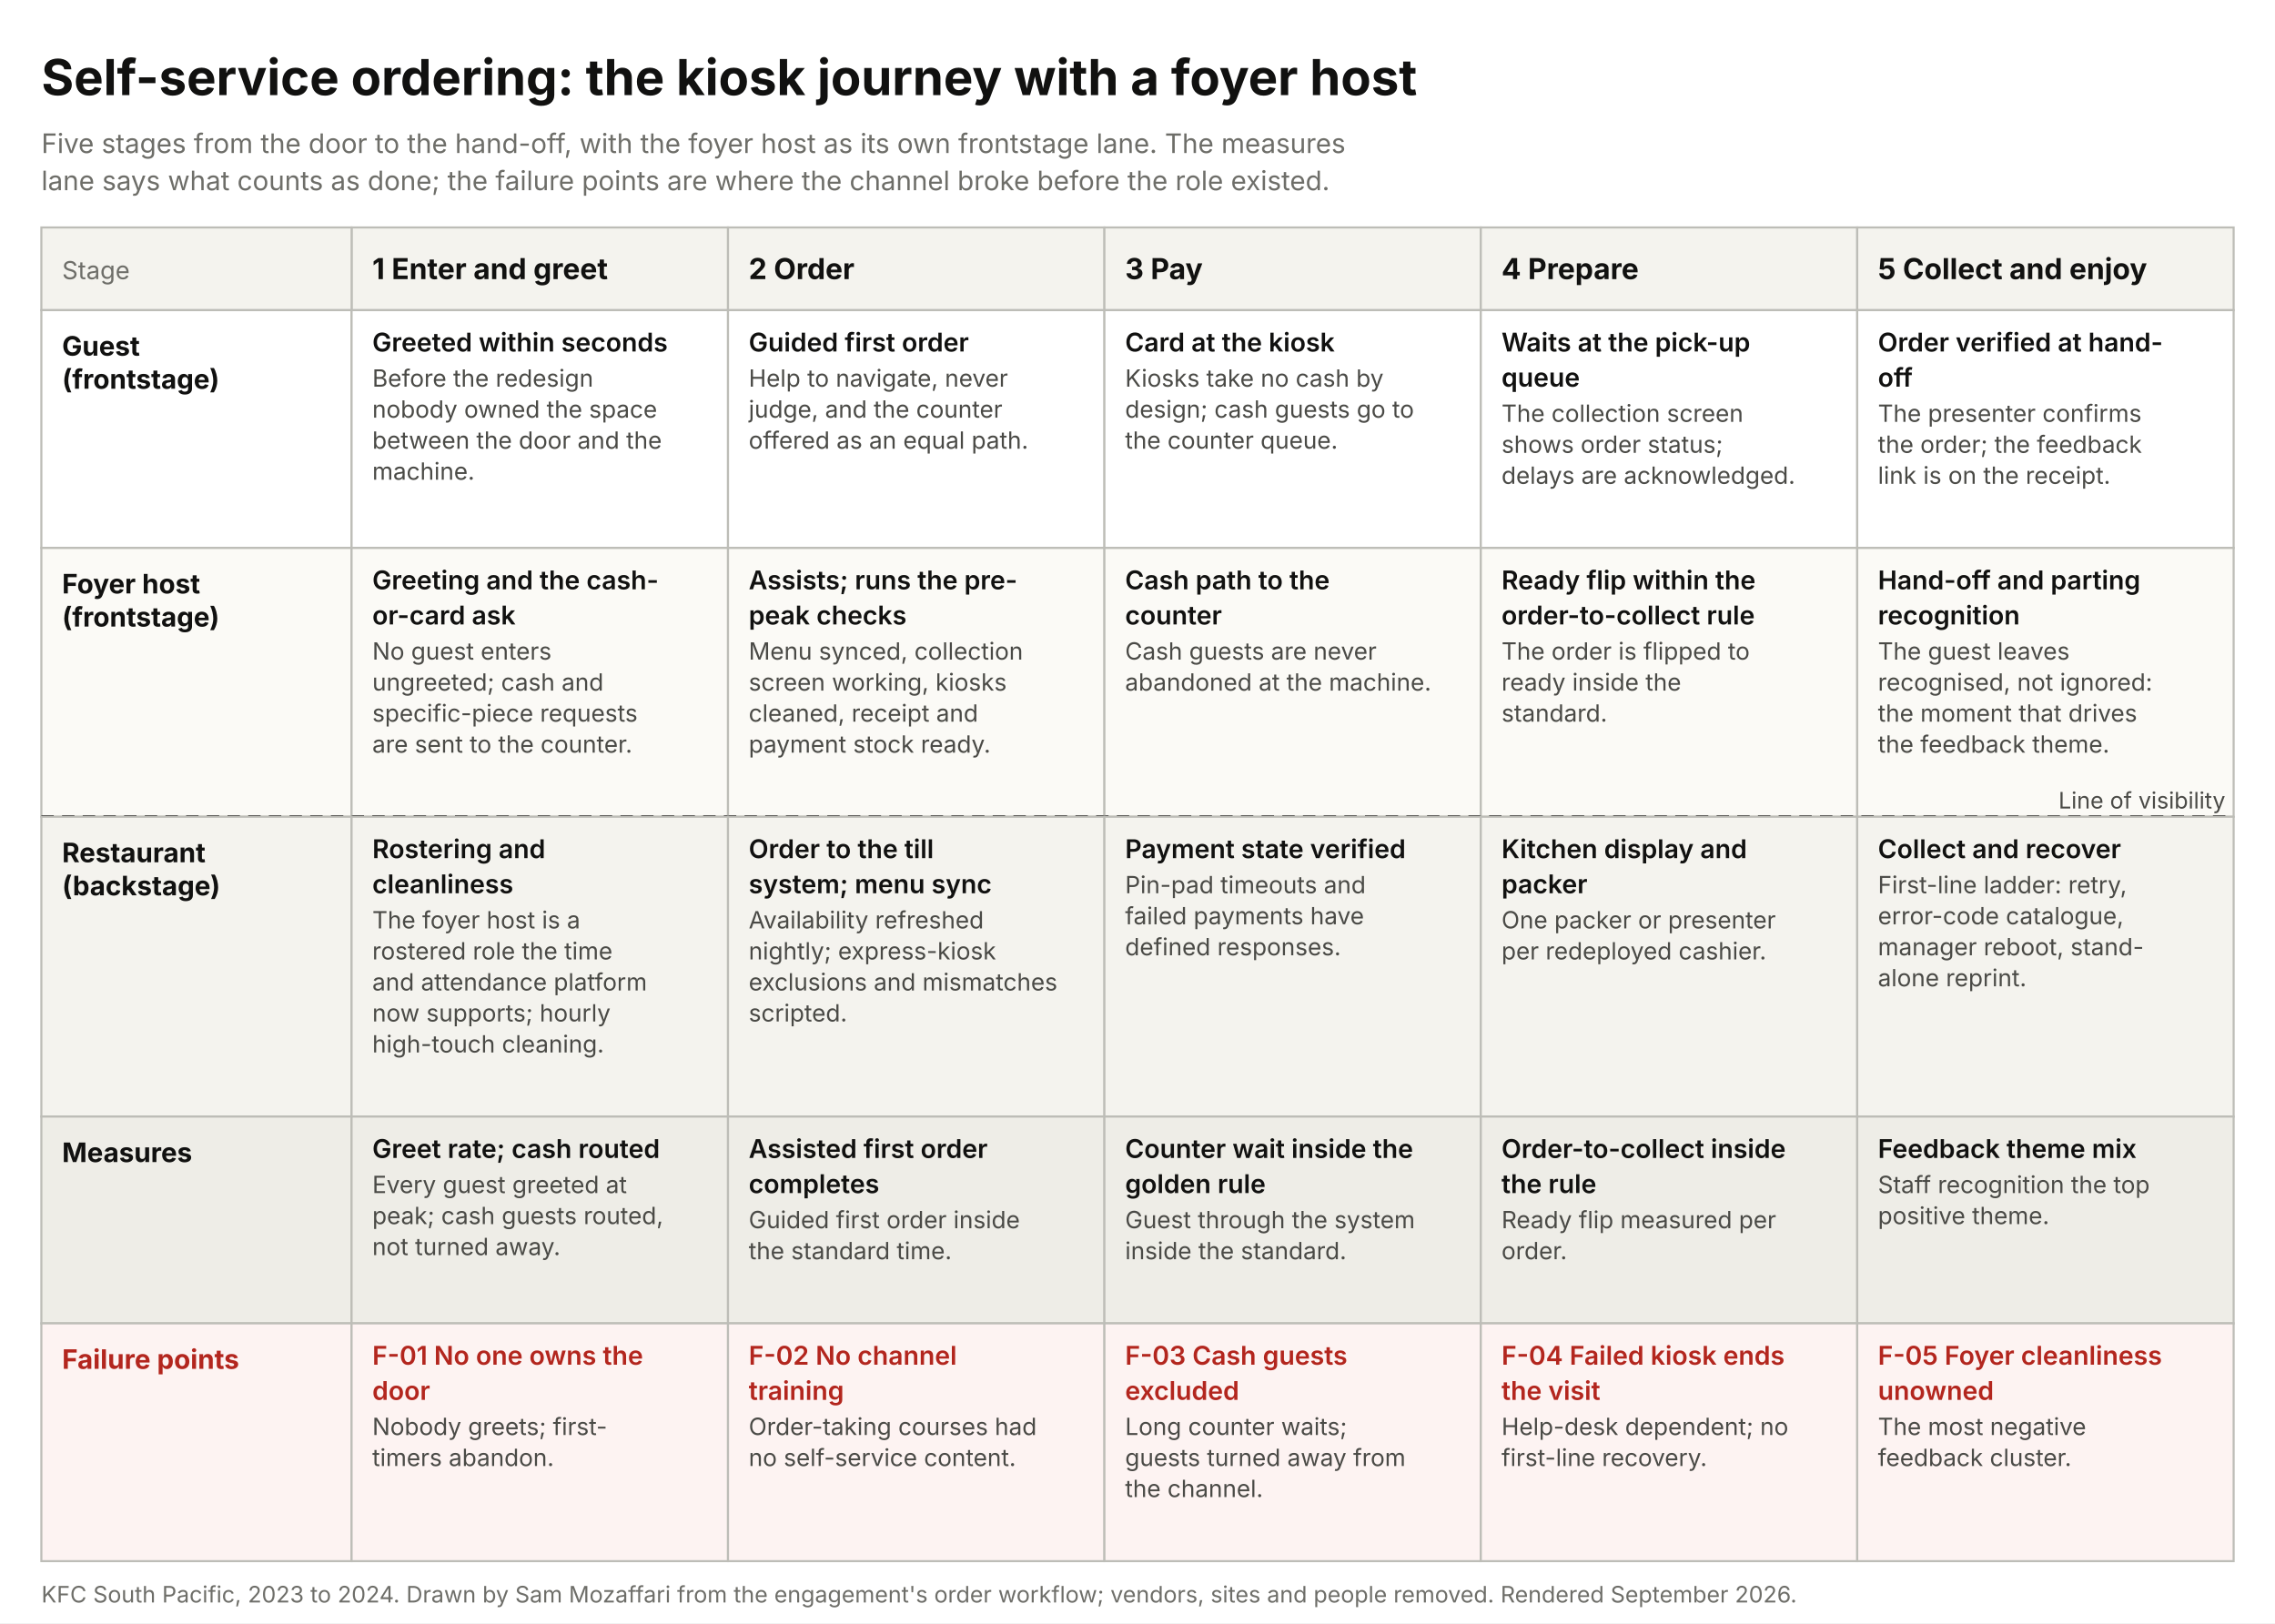
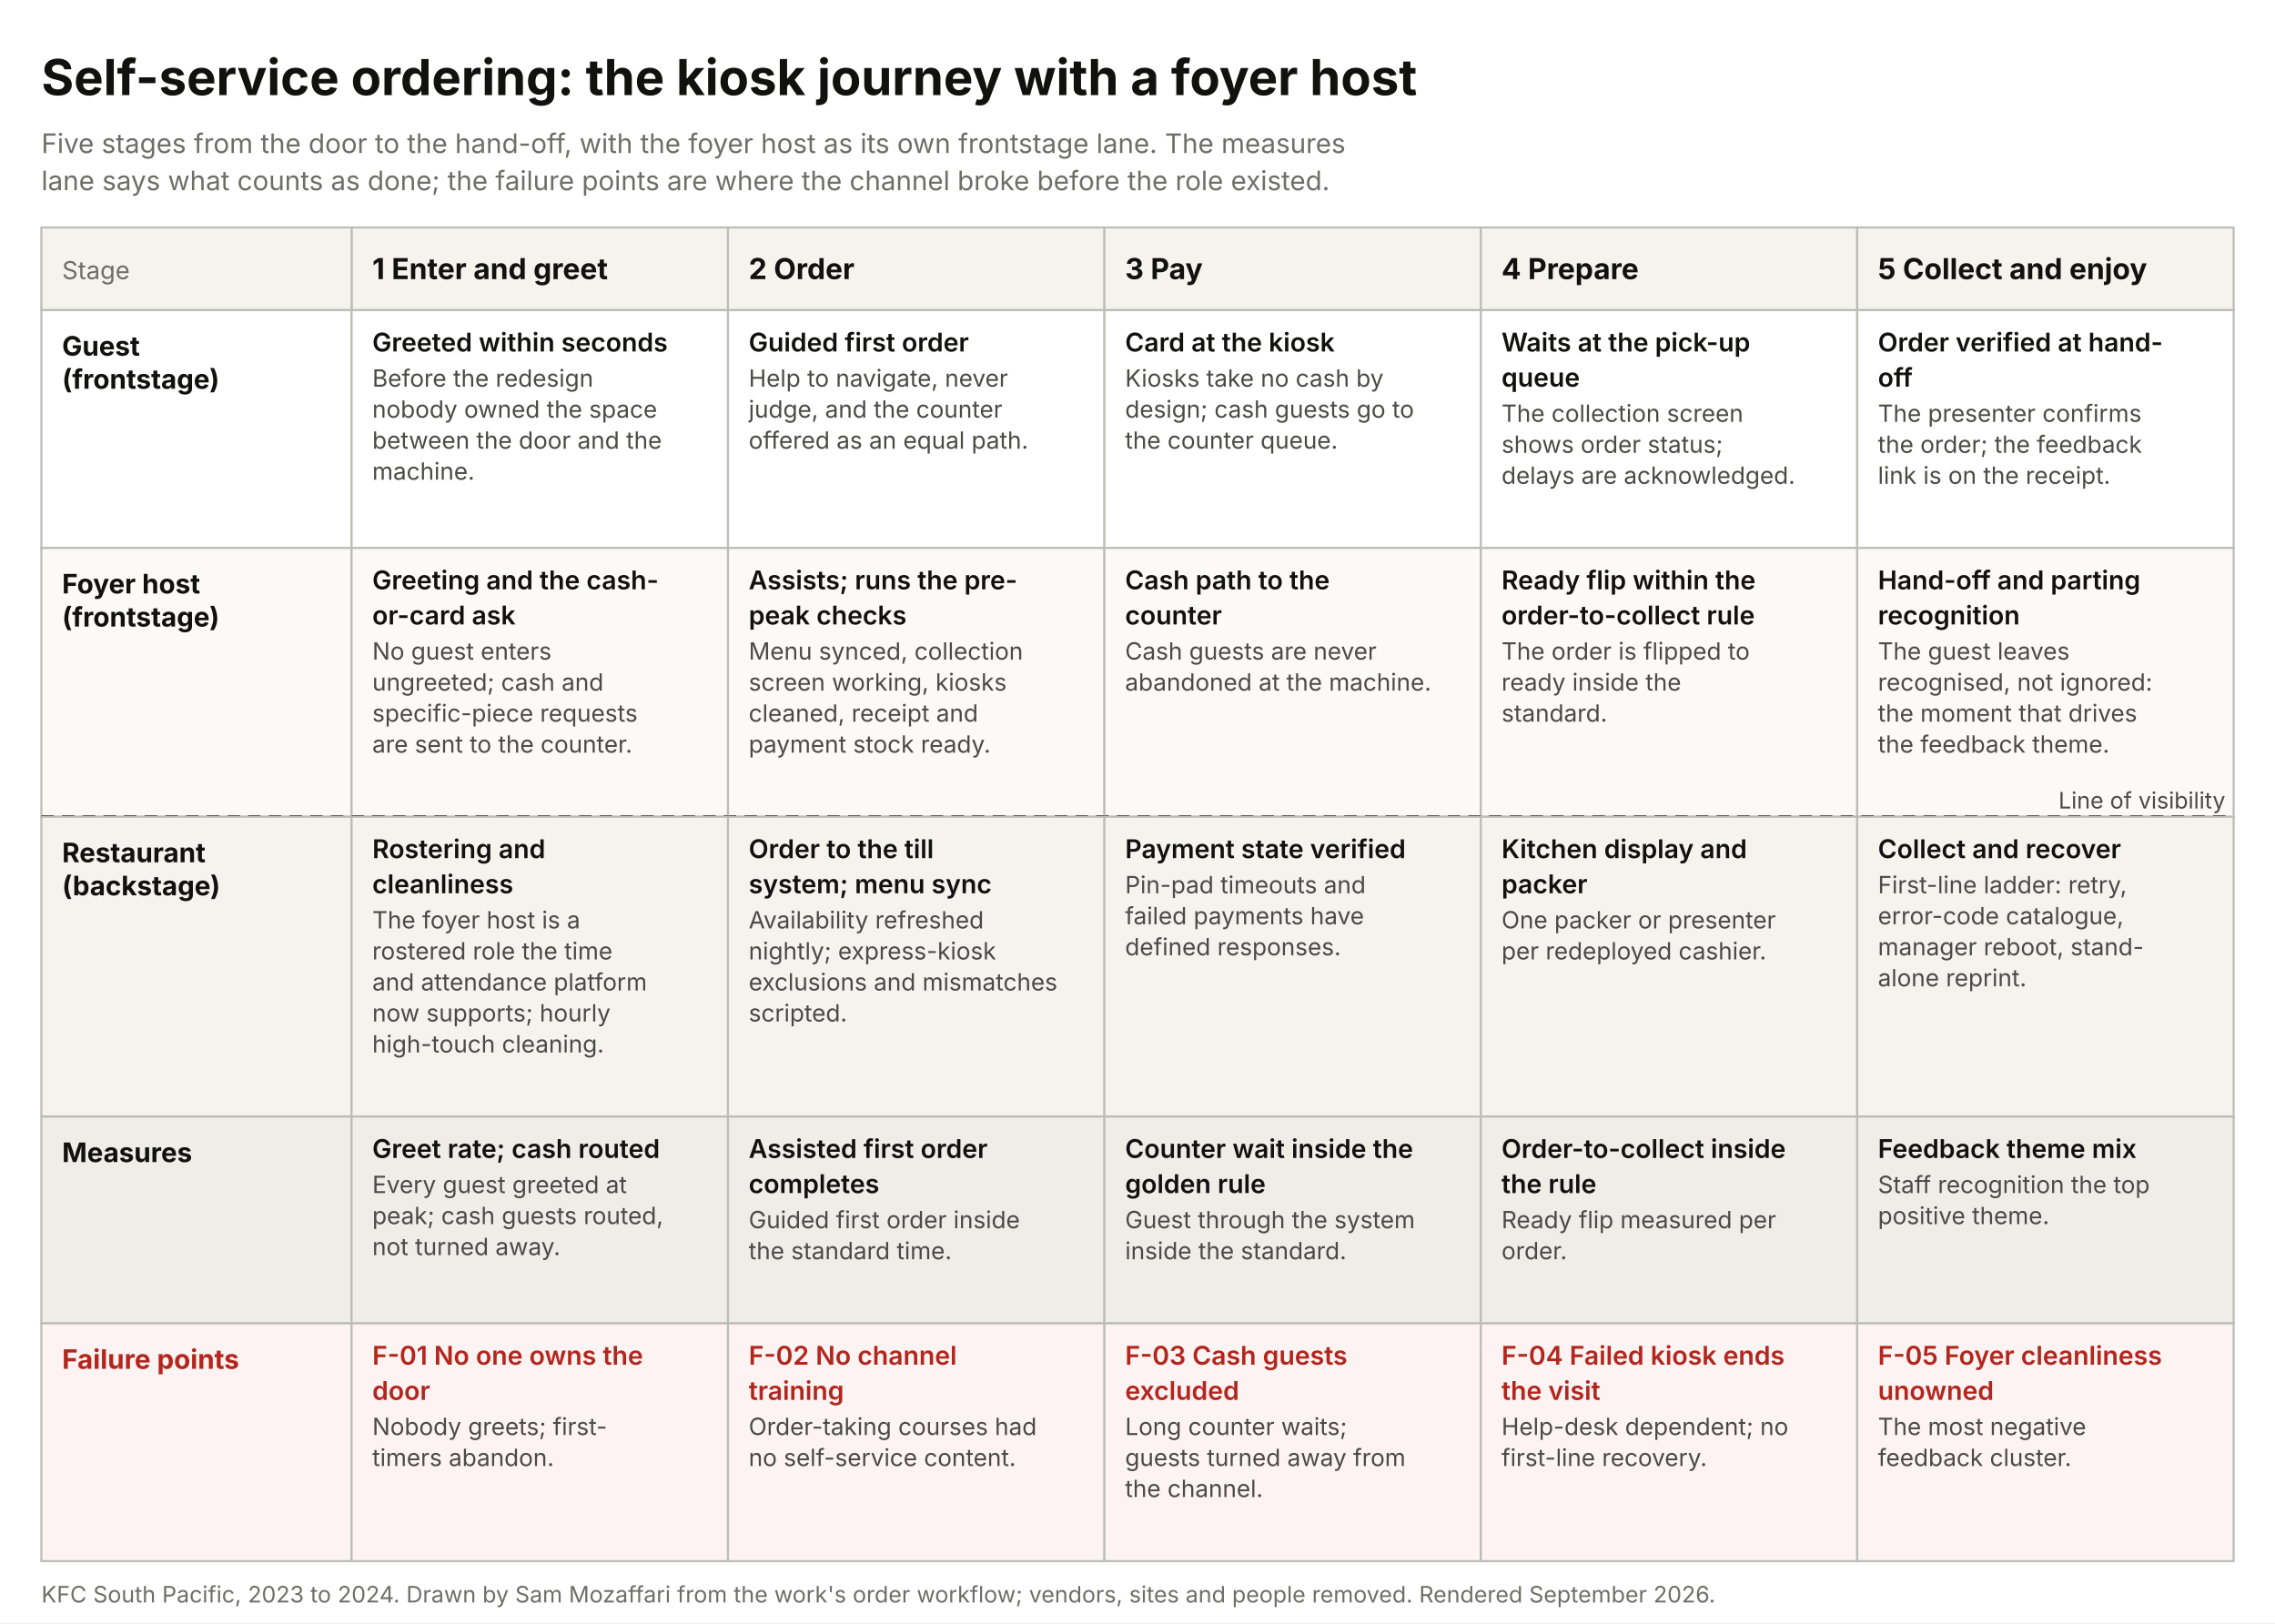
<svg xmlns="http://www.w3.org/2000/svg" width="1100" height="785" viewBox="0 0 1100 785" role="img" aria-label="Self-service ordering: the kiosk journey with a foyer host">
  <rect width="1100" height="785" fill="#fff" />
  <text x="20" y="46" font-family="Inter, Helvetica, Arial, sans-serif" font-size="24" font-weight="700" fill="#111110">Self-service ordering: the kiosk journey with a foyer host</text>
  <text x="20" y="74" font-family="Inter, Helvetica, Arial, sans-serif" font-size="13" fill="#6e6e69">Five stages from the door to the hand-off, with the foyer host as its own frontstage lane. The measures</text>
  <text x="20" y="92" font-family="Inter, Helvetica, Arial, sans-serif" font-size="13" fill="#6e6e69">lane says what counts as done; the failure points are where the channel broke before the role existed.</text>
  <rect x="170.0" y="110" width="182.0" height="40" fill="#f4f3ee" stroke="#bdbdb7" />
  <text x="180.0" y="135" font-family="Inter, Helvetica, Arial, sans-serif" font-size="14" font-weight="700" fill="#111110">1 Enter and greet</text>
  <rect x="352.0" y="110" width="182.0" height="40" fill="#f4f3ee" stroke="#bdbdb7" />
  <text x="362.0" y="135" font-family="Inter, Helvetica, Arial, sans-serif" font-size="14" font-weight="700" fill="#111110">2 Order</text>
  <rect x="534.0" y="110" width="182.0" height="40" fill="#f4f3ee" stroke="#bdbdb7" />
  <text x="544.0" y="135" font-family="Inter, Helvetica, Arial, sans-serif" font-size="14" font-weight="700" fill="#111110">3 Pay</text>
  <rect x="716.0" y="110" width="182.0" height="40" fill="#f4f3ee" stroke="#bdbdb7" />
  <text x="726.0" y="135" font-family="Inter, Helvetica, Arial, sans-serif" font-size="14" font-weight="700" fill="#111110">4 Prepare</text>
  <rect x="898.0" y="110" width="182.0" height="40" fill="#f4f3ee" stroke="#bdbdb7" />
  <text x="908.0" y="135" font-family="Inter, Helvetica, Arial, sans-serif" font-size="14" font-weight="700" fill="#111110">5 Collect and enjoy</text>
  <rect x="20" y="110" width="150" height="40" fill="#f4f3ee" stroke="#bdbdb7" />
  <text x="30" y="135" font-family="Inter, Helvetica, Arial, sans-serif" font-size="12" fill="#6e6e69">Stage</text>
  <rect x="20" y="150" width="150" height="115" fill="#ffffff" stroke="#bdbdb7" />
  <text x="30" y="172" font-family="Inter, Helvetica, Arial, sans-serif" font-size="13" font-weight="700" fill="#111110">Guest</text>
  <text x="30" y="188" font-family="Inter, Helvetica, Arial, sans-serif" font-size="13" font-weight="700" fill="#111110">(frontstage)</text>
  <rect x="170.0" y="150" width="182.0" height="115" fill="#ffffff" stroke="#bdbdb7" />
  <text x="180.0" y="170" font-family="Inter, Helvetica, Arial, sans-serif" font-size="12.5" font-weight="600" fill="#111110">Greeted within seconds</text>
  <text x="180.0" y="187" font-family="Inter, Helvetica, Arial, sans-serif" font-size="11.5" fill="#4a4a46">Before the redesign</text>
  <text x="180.0" y="202" font-family="Inter, Helvetica, Arial, sans-serif" font-size="11.5" fill="#4a4a46">nobody owned the space</text>
  <text x="180.0" y="217" font-family="Inter, Helvetica, Arial, sans-serif" font-size="11.5" fill="#4a4a46">between the door and the</text>
  <text x="180.0" y="232" font-family="Inter, Helvetica, Arial, sans-serif" font-size="11.5" fill="#4a4a46">machine.</text>
  <rect x="352.0" y="150" width="182.0" height="115" fill="#ffffff" stroke="#bdbdb7" />
  <text x="362.0" y="170" font-family="Inter, Helvetica, Arial, sans-serif" font-size="12.5" font-weight="600" fill="#111110">Guided first order</text>
  <text x="362.0" y="187" font-family="Inter, Helvetica, Arial, sans-serif" font-size="11.5" fill="#4a4a46">Help to navigate, never</text>
  <text x="362.0" y="202" font-family="Inter, Helvetica, Arial, sans-serif" font-size="11.5" fill="#4a4a46">judge, and the counter</text>
  <text x="362.0" y="217" font-family="Inter, Helvetica, Arial, sans-serif" font-size="11.5" fill="#4a4a46">offered as an equal path.</text>
  <rect x="534.0" y="150" width="182.0" height="115" fill="#ffffff" stroke="#bdbdb7" />
  <text x="544.0" y="170" font-family="Inter, Helvetica, Arial, sans-serif" font-size="12.5" font-weight="600" fill="#111110">Card at the kiosk</text>
  <text x="544.0" y="187" font-family="Inter, Helvetica, Arial, sans-serif" font-size="11.5" fill="#4a4a46">Kiosks take no cash by</text>
  <text x="544.0" y="202" font-family="Inter, Helvetica, Arial, sans-serif" font-size="11.5" fill="#4a4a46">design; cash guests go to</text>
  <text x="544.0" y="217" font-family="Inter, Helvetica, Arial, sans-serif" font-size="11.5" fill="#4a4a46">the counter queue.</text>
  <rect x="716.0" y="150" width="182.0" height="115" fill="#ffffff" stroke="#bdbdb7" />
  <text x="726.0" y="170" font-family="Inter, Helvetica, Arial, sans-serif" font-size="12.5" font-weight="600" fill="#111110">Waits at the pick-up</text>
  <text x="726.0" y="187" font-family="Inter, Helvetica, Arial, sans-serif" font-size="12.5" font-weight="600" fill="#111110">queue</text>
  <text x="726.0" y="204" font-family="Inter, Helvetica, Arial, sans-serif" font-size="11.5" fill="#4a4a46">The collection screen</text>
  <text x="726.0" y="219" font-family="Inter, Helvetica, Arial, sans-serif" font-size="11.5" fill="#4a4a46">shows order status;</text>
  <text x="726.0" y="234" font-family="Inter, Helvetica, Arial, sans-serif" font-size="11.5" fill="#4a4a46">delays are acknowledged.</text>
  <rect x="898.0" y="150" width="182.0" height="115" fill="#ffffff" stroke="#bdbdb7" />
  <text x="908.0" y="170" font-family="Inter, Helvetica, Arial, sans-serif" font-size="12.5" font-weight="600" fill="#111110">Order verified at hand-</text>
  <text x="908.0" y="187" font-family="Inter, Helvetica, Arial, sans-serif" font-size="12.5" font-weight="600" fill="#111110">off</text>
  <text x="908.0" y="204" font-family="Inter, Helvetica, Arial, sans-serif" font-size="11.5" fill="#4a4a46">The presenter confirms</text>
  <text x="908.0" y="219" font-family="Inter, Helvetica, Arial, sans-serif" font-size="11.5" fill="#4a4a46">the order; the feedback</text>
  <text x="908.0" y="234" font-family="Inter, Helvetica, Arial, sans-serif" font-size="11.5" fill="#4a4a46">link is on the receipt.</text>
  <rect x="20" y="265" width="150" height="130" fill="#fbfaf6" stroke="#bdbdb7" />
  <text x="30" y="287" font-family="Inter, Helvetica, Arial, sans-serif" font-size="13" font-weight="700" fill="#111110">Foyer host</text>
  <text x="30" y="303" font-family="Inter, Helvetica, Arial, sans-serif" font-size="13" font-weight="700" fill="#111110">(frontstage)</text>
  <rect x="170.0" y="265" width="182.0" height="130" fill="#fbfaf6" stroke="#bdbdb7" />
  <text x="180.0" y="285" font-family="Inter, Helvetica, Arial, sans-serif" font-size="12.5" font-weight="600" fill="#111110">Greeting and the cash-</text>
  <text x="180.0" y="302" font-family="Inter, Helvetica, Arial, sans-serif" font-size="12.5" font-weight="600" fill="#111110">or-card ask</text>
  <text x="180.0" y="319" font-family="Inter, Helvetica, Arial, sans-serif" font-size="11.5" fill="#4a4a46">No guest enters</text>
  <text x="180.0" y="334" font-family="Inter, Helvetica, Arial, sans-serif" font-size="11.5" fill="#4a4a46">ungreeted; cash and</text>
  <text x="180.0" y="349" font-family="Inter, Helvetica, Arial, sans-serif" font-size="11.5" fill="#4a4a46">specific-piece requests</text>
  <text x="180.0" y="364" font-family="Inter, Helvetica, Arial, sans-serif" font-size="11.5" fill="#4a4a46">are sent to the counter.</text>
  <rect x="352.0" y="265" width="182.0" height="130" fill="#fbfaf6" stroke="#bdbdb7" />
  <text x="362.0" y="285" font-family="Inter, Helvetica, Arial, sans-serif" font-size="12.5" font-weight="600" fill="#111110">Assists; runs the pre-</text>
  <text x="362.0" y="302" font-family="Inter, Helvetica, Arial, sans-serif" font-size="12.5" font-weight="600" fill="#111110">peak checks</text>
  <text x="362.0" y="319" font-family="Inter, Helvetica, Arial, sans-serif" font-size="11.5" fill="#4a4a46">Menu synced, collection</text>
  <text x="362.0" y="334" font-family="Inter, Helvetica, Arial, sans-serif" font-size="11.5" fill="#4a4a46">screen working, kiosks</text>
  <text x="362.0" y="349" font-family="Inter, Helvetica, Arial, sans-serif" font-size="11.5" fill="#4a4a46">cleaned, receipt and</text>
  <text x="362.0" y="364" font-family="Inter, Helvetica, Arial, sans-serif" font-size="11.5" fill="#4a4a46">payment stock ready.</text>
  <rect x="534.0" y="265" width="182.0" height="130" fill="#fbfaf6" stroke="#bdbdb7" />
  <text x="544.0" y="285" font-family="Inter, Helvetica, Arial, sans-serif" font-size="12.5" font-weight="600" fill="#111110">Cash path to the</text>
  <text x="544.0" y="302" font-family="Inter, Helvetica, Arial, sans-serif" font-size="12.5" font-weight="600" fill="#111110">counter</text>
  <text x="544.0" y="319" font-family="Inter, Helvetica, Arial, sans-serif" font-size="11.5" fill="#4a4a46">Cash guests are never</text>
  <text x="544.0" y="334" font-family="Inter, Helvetica, Arial, sans-serif" font-size="11.5" fill="#4a4a46">abandoned at the machine.</text>
  <rect x="716.0" y="265" width="182.0" height="130" fill="#fbfaf6" stroke="#bdbdb7" />
  <text x="726.0" y="285" font-family="Inter, Helvetica, Arial, sans-serif" font-size="12.5" font-weight="600" fill="#111110">Ready flip within the</text>
  <text x="726.0" y="302" font-family="Inter, Helvetica, Arial, sans-serif" font-size="12.5" font-weight="600" fill="#111110">order-to-collect rule</text>
  <text x="726.0" y="319" font-family="Inter, Helvetica, Arial, sans-serif" font-size="11.5" fill="#4a4a46">The order is flipped to</text>
  <text x="726.0" y="334" font-family="Inter, Helvetica, Arial, sans-serif" font-size="11.5" fill="#4a4a46">ready inside the</text>
  <text x="726.0" y="349" font-family="Inter, Helvetica, Arial, sans-serif" font-size="11.5" fill="#4a4a46">standard.</text>
  <rect x="898.0" y="265" width="182.0" height="130" fill="#fbfaf6" stroke="#bdbdb7" />
  <text x="908.0" y="285" font-family="Inter, Helvetica, Arial, sans-serif" font-size="12.5" font-weight="600" fill="#111110">Hand-off and parting</text>
  <text x="908.0" y="302" font-family="Inter, Helvetica, Arial, sans-serif" font-size="12.5" font-weight="600" fill="#111110">recognition</text>
  <text x="908.0" y="319" font-family="Inter, Helvetica, Arial, sans-serif" font-size="11.5" fill="#4a4a46">The guest leaves</text>
  <text x="908.0" y="334" font-family="Inter, Helvetica, Arial, sans-serif" font-size="11.5" fill="#4a4a46">recognised, not ignored:</text>
  <text x="908.0" y="349" font-family="Inter, Helvetica, Arial, sans-serif" font-size="11.5" fill="#4a4a46">the moment that drives</text>
  <text x="908.0" y="364" font-family="Inter, Helvetica, Arial, sans-serif" font-size="11.5" fill="#4a4a46">the feedback theme.</text>
  <line x1="20" y1="395" x2="1080" y2="395" stroke="#111110" stroke-width="1.5" stroke-dasharray="6 4" />
  <text x="1076" y="391" text-anchor="end" font-family="Inter, Helvetica, Arial, sans-serif" font-size="11" fill="#4a4a46">Line of visibility</text>
  <rect x="20" y="395" width="150" height="145" fill="#f4f3ee" stroke="#bdbdb7" />
  <text x="30" y="417" font-family="Inter, Helvetica, Arial, sans-serif" font-size="13" font-weight="700" fill="#111110">Restaurant</text>
  <text x="30" y="433" font-family="Inter, Helvetica, Arial, sans-serif" font-size="13" font-weight="700" fill="#111110">(backstage)</text>
  <rect x="170.0" y="395" width="182.0" height="145" fill="#f4f3ee" stroke="#bdbdb7" />
  <text x="180.0" y="415" font-family="Inter, Helvetica, Arial, sans-serif" font-size="12.5" font-weight="600" fill="#111110">Rostering and</text>
  <text x="180.0" y="432" font-family="Inter, Helvetica, Arial, sans-serif" font-size="12.5" font-weight="600" fill="#111110">cleanliness</text>
  <text x="180.0" y="449" font-family="Inter, Helvetica, Arial, sans-serif" font-size="11.5" fill="#4a4a46">The foyer host is a</text>
  <text x="180.0" y="464" font-family="Inter, Helvetica, Arial, sans-serif" font-size="11.5" fill="#4a4a46">rostered role the time</text>
  <text x="180.0" y="479" font-family="Inter, Helvetica, Arial, sans-serif" font-size="11.5" fill="#4a4a46">and attendance platform</text>
  <text x="180.0" y="494" font-family="Inter, Helvetica, Arial, sans-serif" font-size="11.5" fill="#4a4a46">now supports; hourly</text>
  <text x="180.0" y="509" font-family="Inter, Helvetica, Arial, sans-serif" font-size="11.5" fill="#4a4a46">high-touch cleaning.</text>
  <rect x="352.0" y="395" width="182.0" height="145" fill="#f4f3ee" stroke="#bdbdb7" />
  <text x="362.0" y="415" font-family="Inter, Helvetica, Arial, sans-serif" font-size="12.5" font-weight="600" fill="#111110">Order to the till</text>
  <text x="362.0" y="432" font-family="Inter, Helvetica, Arial, sans-serif" font-size="12.5" font-weight="600" fill="#111110">system; menu sync</text>
  <text x="362.0" y="449" font-family="Inter, Helvetica, Arial, sans-serif" font-size="11.5" fill="#4a4a46">Availability refreshed</text>
  <text x="362.0" y="464" font-family="Inter, Helvetica, Arial, sans-serif" font-size="11.5" fill="#4a4a46">nightly; express-kiosk</text>
  <text x="362.0" y="479" font-family="Inter, Helvetica, Arial, sans-serif" font-size="11.5" fill="#4a4a46">exclusions and mismatches</text>
  <text x="362.0" y="494" font-family="Inter, Helvetica, Arial, sans-serif" font-size="11.5" fill="#4a4a46">scripted.</text>
  <rect x="534.0" y="395" width="182.0" height="145" fill="#f4f3ee" stroke="#bdbdb7" />
  <text x="544.0" y="415" font-family="Inter, Helvetica, Arial, sans-serif" font-size="12.5" font-weight="600" fill="#111110">Payment state verified</text>
  <text x="544.0" y="432" font-family="Inter, Helvetica, Arial, sans-serif" font-size="11.5" fill="#4a4a46">Pin-pad timeouts and</text>
  <text x="544.0" y="447" font-family="Inter, Helvetica, Arial, sans-serif" font-size="11.5" fill="#4a4a46">failed payments have</text>
  <text x="544.0" y="462" font-family="Inter, Helvetica, Arial, sans-serif" font-size="11.5" fill="#4a4a46">defined responses.</text>
  <rect x="716.0" y="395" width="182.0" height="145" fill="#f4f3ee" stroke="#bdbdb7" />
  <text x="726.0" y="415" font-family="Inter, Helvetica, Arial, sans-serif" font-size="12.5" font-weight="600" fill="#111110">Kitchen display and</text>
  <text x="726.0" y="432" font-family="Inter, Helvetica, Arial, sans-serif" font-size="12.5" font-weight="600" fill="#111110">packer</text>
  <text x="726.0" y="449" font-family="Inter, Helvetica, Arial, sans-serif" font-size="11.5" fill="#4a4a46">One packer or presenter</text>
  <text x="726.0" y="464" font-family="Inter, Helvetica, Arial, sans-serif" font-size="11.5" fill="#4a4a46">per redeployed cashier.</text>
  <rect x="898.0" y="395" width="182.0" height="145" fill="#f4f3ee" stroke="#bdbdb7" />
  <text x="908.0" y="415" font-family="Inter, Helvetica, Arial, sans-serif" font-size="12.5" font-weight="600" fill="#111110">Collect and recover</text>
  <text x="908.0" y="432" font-family="Inter, Helvetica, Arial, sans-serif" font-size="11.5" fill="#4a4a46">First-line ladder: retry,</text>
  <text x="908.0" y="447" font-family="Inter, Helvetica, Arial, sans-serif" font-size="11.5" fill="#4a4a46">error-code catalogue,</text>
  <text x="908.0" y="462" font-family="Inter, Helvetica, Arial, sans-serif" font-size="11.5" fill="#4a4a46">manager reboot, stand-</text>
  <text x="908.0" y="477" font-family="Inter, Helvetica, Arial, sans-serif" font-size="11.5" fill="#4a4a46">alone reprint.</text>
  <rect x="20" y="540" width="150" height="100" fill="#eeede7" stroke="#bdbdb7" />
  <text x="30" y="562" font-family="Inter, Helvetica, Arial, sans-serif" font-size="13" font-weight="700" fill="#111110">Measures</text>
  <rect x="170.0" y="540" width="182.0" height="100" fill="#eeede7" stroke="#bdbdb7" />
  <text x="180.0" y="560" font-family="Inter, Helvetica, Arial, sans-serif" font-size="12.5" font-weight="600" fill="#111110">Greet rate; cash routed</text>
  <text x="180.0" y="577" font-family="Inter, Helvetica, Arial, sans-serif" font-size="11.5" fill="#4a4a46">Every guest greeted at</text>
  <text x="180.0" y="592" font-family="Inter, Helvetica, Arial, sans-serif" font-size="11.5" fill="#4a4a46">peak; cash guests routed,</text>
  <text x="180.0" y="607" font-family="Inter, Helvetica, Arial, sans-serif" font-size="11.5" fill="#4a4a46">not turned away.</text>
  <rect x="352.0" y="540" width="182.0" height="100" fill="#eeede7" stroke="#bdbdb7" />
  <text x="362.0" y="560" font-family="Inter, Helvetica, Arial, sans-serif" font-size="12.5" font-weight="600" fill="#111110">Assisted first order</text>
  <text x="362.0" y="577" font-family="Inter, Helvetica, Arial, sans-serif" font-size="12.5" font-weight="600" fill="#111110">completes</text>
  <text x="362.0" y="594" font-family="Inter, Helvetica, Arial, sans-serif" font-size="11.5" fill="#4a4a46">Guided first order inside</text>
  <text x="362.0" y="609" font-family="Inter, Helvetica, Arial, sans-serif" font-size="11.5" fill="#4a4a46">the standard time.</text>
  <rect x="534.0" y="540" width="182.0" height="100" fill="#eeede7" stroke="#bdbdb7" />
  <text x="544.0" y="560" font-family="Inter, Helvetica, Arial, sans-serif" font-size="12.5" font-weight="600" fill="#111110">Counter wait inside the</text>
  <text x="544.0" y="577" font-family="Inter, Helvetica, Arial, sans-serif" font-size="12.5" font-weight="600" fill="#111110">golden rule</text>
  <text x="544.0" y="594" font-family="Inter, Helvetica, Arial, sans-serif" font-size="11.5" fill="#4a4a46">Guest through the system</text>
  <text x="544.0" y="609" font-family="Inter, Helvetica, Arial, sans-serif" font-size="11.5" fill="#4a4a46">inside the standard.</text>
  <rect x="716.0" y="540" width="182.0" height="100" fill="#eeede7" stroke="#bdbdb7" />
  <text x="726.0" y="560" font-family="Inter, Helvetica, Arial, sans-serif" font-size="12.5" font-weight="600" fill="#111110">Order-to-collect inside</text>
  <text x="726.0" y="577" font-family="Inter, Helvetica, Arial, sans-serif" font-size="12.5" font-weight="600" fill="#111110">the rule</text>
  <text x="726.0" y="594" font-family="Inter, Helvetica, Arial, sans-serif" font-size="11.5" fill="#4a4a46">Ready flip measured per</text>
  <text x="726.0" y="609" font-family="Inter, Helvetica, Arial, sans-serif" font-size="11.5" fill="#4a4a46">order.</text>
  <rect x="898.0" y="540" width="182.0" height="100" fill="#eeede7" stroke="#bdbdb7" />
  <text x="908.0" y="560" font-family="Inter, Helvetica, Arial, sans-serif" font-size="12.5" font-weight="600" fill="#111110">Feedback theme mix</text>
  <text x="908.0" y="577" font-family="Inter, Helvetica, Arial, sans-serif" font-size="11.5" fill="#4a4a46">Staff recognition the top</text>
  <text x="908.0" y="592" font-family="Inter, Helvetica, Arial, sans-serif" font-size="11.5" fill="#4a4a46">positive theme.</text>
  <rect x="20" y="640" width="150" height="115" fill="#fdf3f2" stroke="#bdbdb7" />
  <text x="30" y="662" font-family="Inter, Helvetica, Arial, sans-serif" font-size="13" font-weight="700" fill="#b3261e">Failure points</text>
  <rect x="170.0" y="640" width="182.0" height="115" fill="#fdf3f2" stroke="#bdbdb7" />
  <text x="180.0" y="660" font-family="Inter, Helvetica, Arial, sans-serif" font-size="12.5" font-weight="600" fill="#b3261e">F-01 No one owns the</text>
  <text x="180.0" y="677" font-family="Inter, Helvetica, Arial, sans-serif" font-size="12.5" font-weight="600" fill="#b3261e">door</text>
  <text x="180.0" y="694" font-family="Inter, Helvetica, Arial, sans-serif" font-size="11.5" fill="#4a4a46">Nobody greets; first-</text>
  <text x="180.0" y="709" font-family="Inter, Helvetica, Arial, sans-serif" font-size="11.5" fill="#4a4a46">timers abandon.</text>
  <rect x="352.0" y="640" width="182.0" height="115" fill="#fdf3f2" stroke="#bdbdb7" />
  <text x="362.0" y="660" font-family="Inter, Helvetica, Arial, sans-serif" font-size="12.5" font-weight="600" fill="#b3261e">F-02 No channel</text>
  <text x="362.0" y="677" font-family="Inter, Helvetica, Arial, sans-serif" font-size="12.5" font-weight="600" fill="#b3261e">training</text>
  <text x="362.0" y="694" font-family="Inter, Helvetica, Arial, sans-serif" font-size="11.5" fill="#4a4a46">Order-taking courses had</text>
  <text x="362.0" y="709" font-family="Inter, Helvetica, Arial, sans-serif" font-size="11.5" fill="#4a4a46">no self-service content.</text>
  <rect x="534.0" y="640" width="182.0" height="115" fill="#fdf3f2" stroke="#bdbdb7" />
  <text x="544.0" y="660" font-family="Inter, Helvetica, Arial, sans-serif" font-size="12.5" font-weight="600" fill="#b3261e">F-03 Cash guests</text>
  <text x="544.0" y="677" font-family="Inter, Helvetica, Arial, sans-serif" font-size="12.5" font-weight="600" fill="#b3261e">excluded</text>
  <text x="544.0" y="694" font-family="Inter, Helvetica, Arial, sans-serif" font-size="11.5" fill="#4a4a46">Long counter waits;</text>
  <text x="544.0" y="709" font-family="Inter, Helvetica, Arial, sans-serif" font-size="11.5" fill="#4a4a46">guests turned away from</text>
  <text x="544.0" y="724" font-family="Inter, Helvetica, Arial, sans-serif" font-size="11.5" fill="#4a4a46">the channel.</text>
  <rect x="716.0" y="640" width="182.0" height="115" fill="#fdf3f2" stroke="#bdbdb7" />
  <text x="726.0" y="660" font-family="Inter, Helvetica, Arial, sans-serif" font-size="12.5" font-weight="600" fill="#b3261e">F-04 Failed kiosk ends</text>
  <text x="726.0" y="677" font-family="Inter, Helvetica, Arial, sans-serif" font-size="12.5" font-weight="600" fill="#b3261e">the visit</text>
  <text x="726.0" y="694" font-family="Inter, Helvetica, Arial, sans-serif" font-size="11.5" fill="#4a4a46">Help-desk dependent; no</text>
  <text x="726.0" y="709" font-family="Inter, Helvetica, Arial, sans-serif" font-size="11.5" fill="#4a4a46">first-line recovery.</text>
  <rect x="898.0" y="640" width="182.0" height="115" fill="#fdf3f2" stroke="#bdbdb7" />
  <text x="908.0" y="660" font-family="Inter, Helvetica, Arial, sans-serif" font-size="12.5" font-weight="600" fill="#b3261e">F-05 Foyer cleanliness</text>
  <text x="908.0" y="677" font-family="Inter, Helvetica, Arial, sans-serif" font-size="12.5" font-weight="600" fill="#b3261e">unowned</text>
  <text x="908.0" y="694" font-family="Inter, Helvetica, Arial, sans-serif" font-size="11.5" fill="#4a4a46">The most negative</text>
  <text x="908.0" y="709" font-family="Inter, Helvetica, Arial, sans-serif" font-size="11.5" fill="#4a4a46">feedback cluster.</text>
-   <text x="20" y="775" font-family="Inter, Helvetica, Arial, sans-serif" font-size="11" fill="#6e6e69">KFC South Pacific, 2023 to 2024. Drawn by Sam Mozaffari from the engagement's order workflow; vendors, sites and people removed. Rendered September 2026.</text>
+   <text x="20" y="775" font-family="Inter, Helvetica, Arial, sans-serif" font-size="11" fill="#6e6e69">KFC South Pacific, 2023 to 2024. Drawn by Sam Mozaffari from the work's order workflow; vendors, sites and people removed. Rendered September 2026.</text>
</svg>
